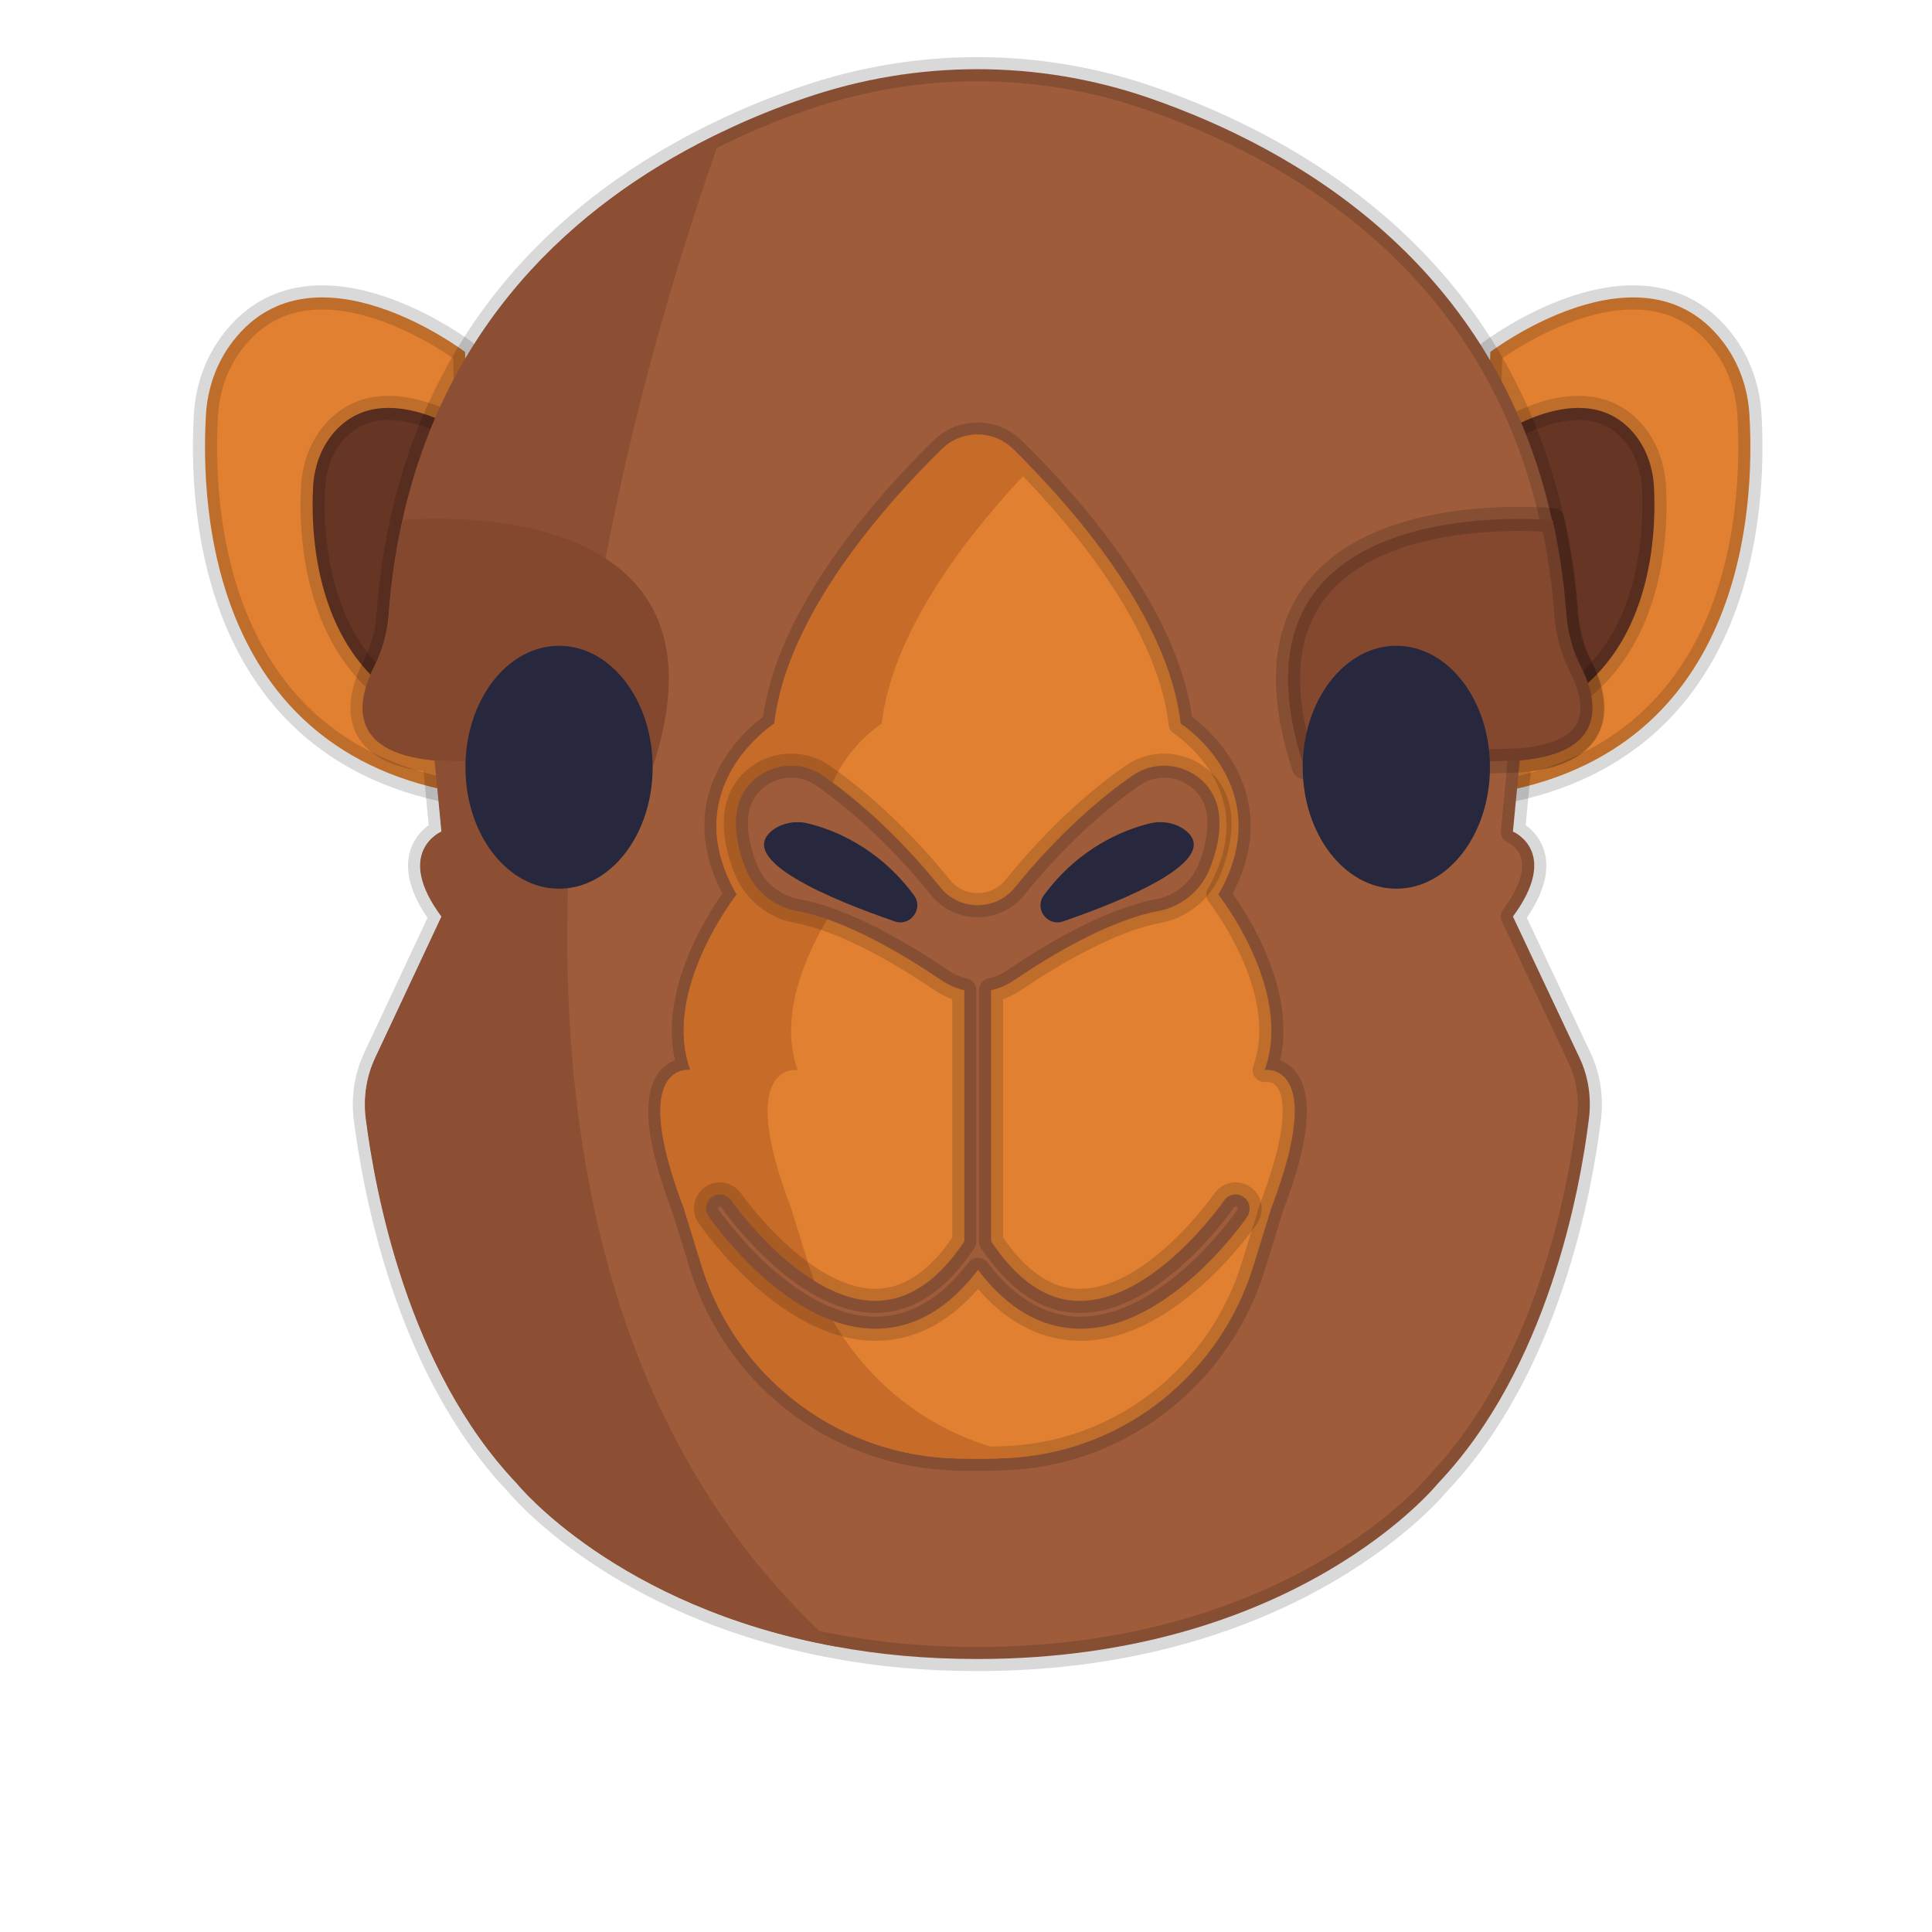
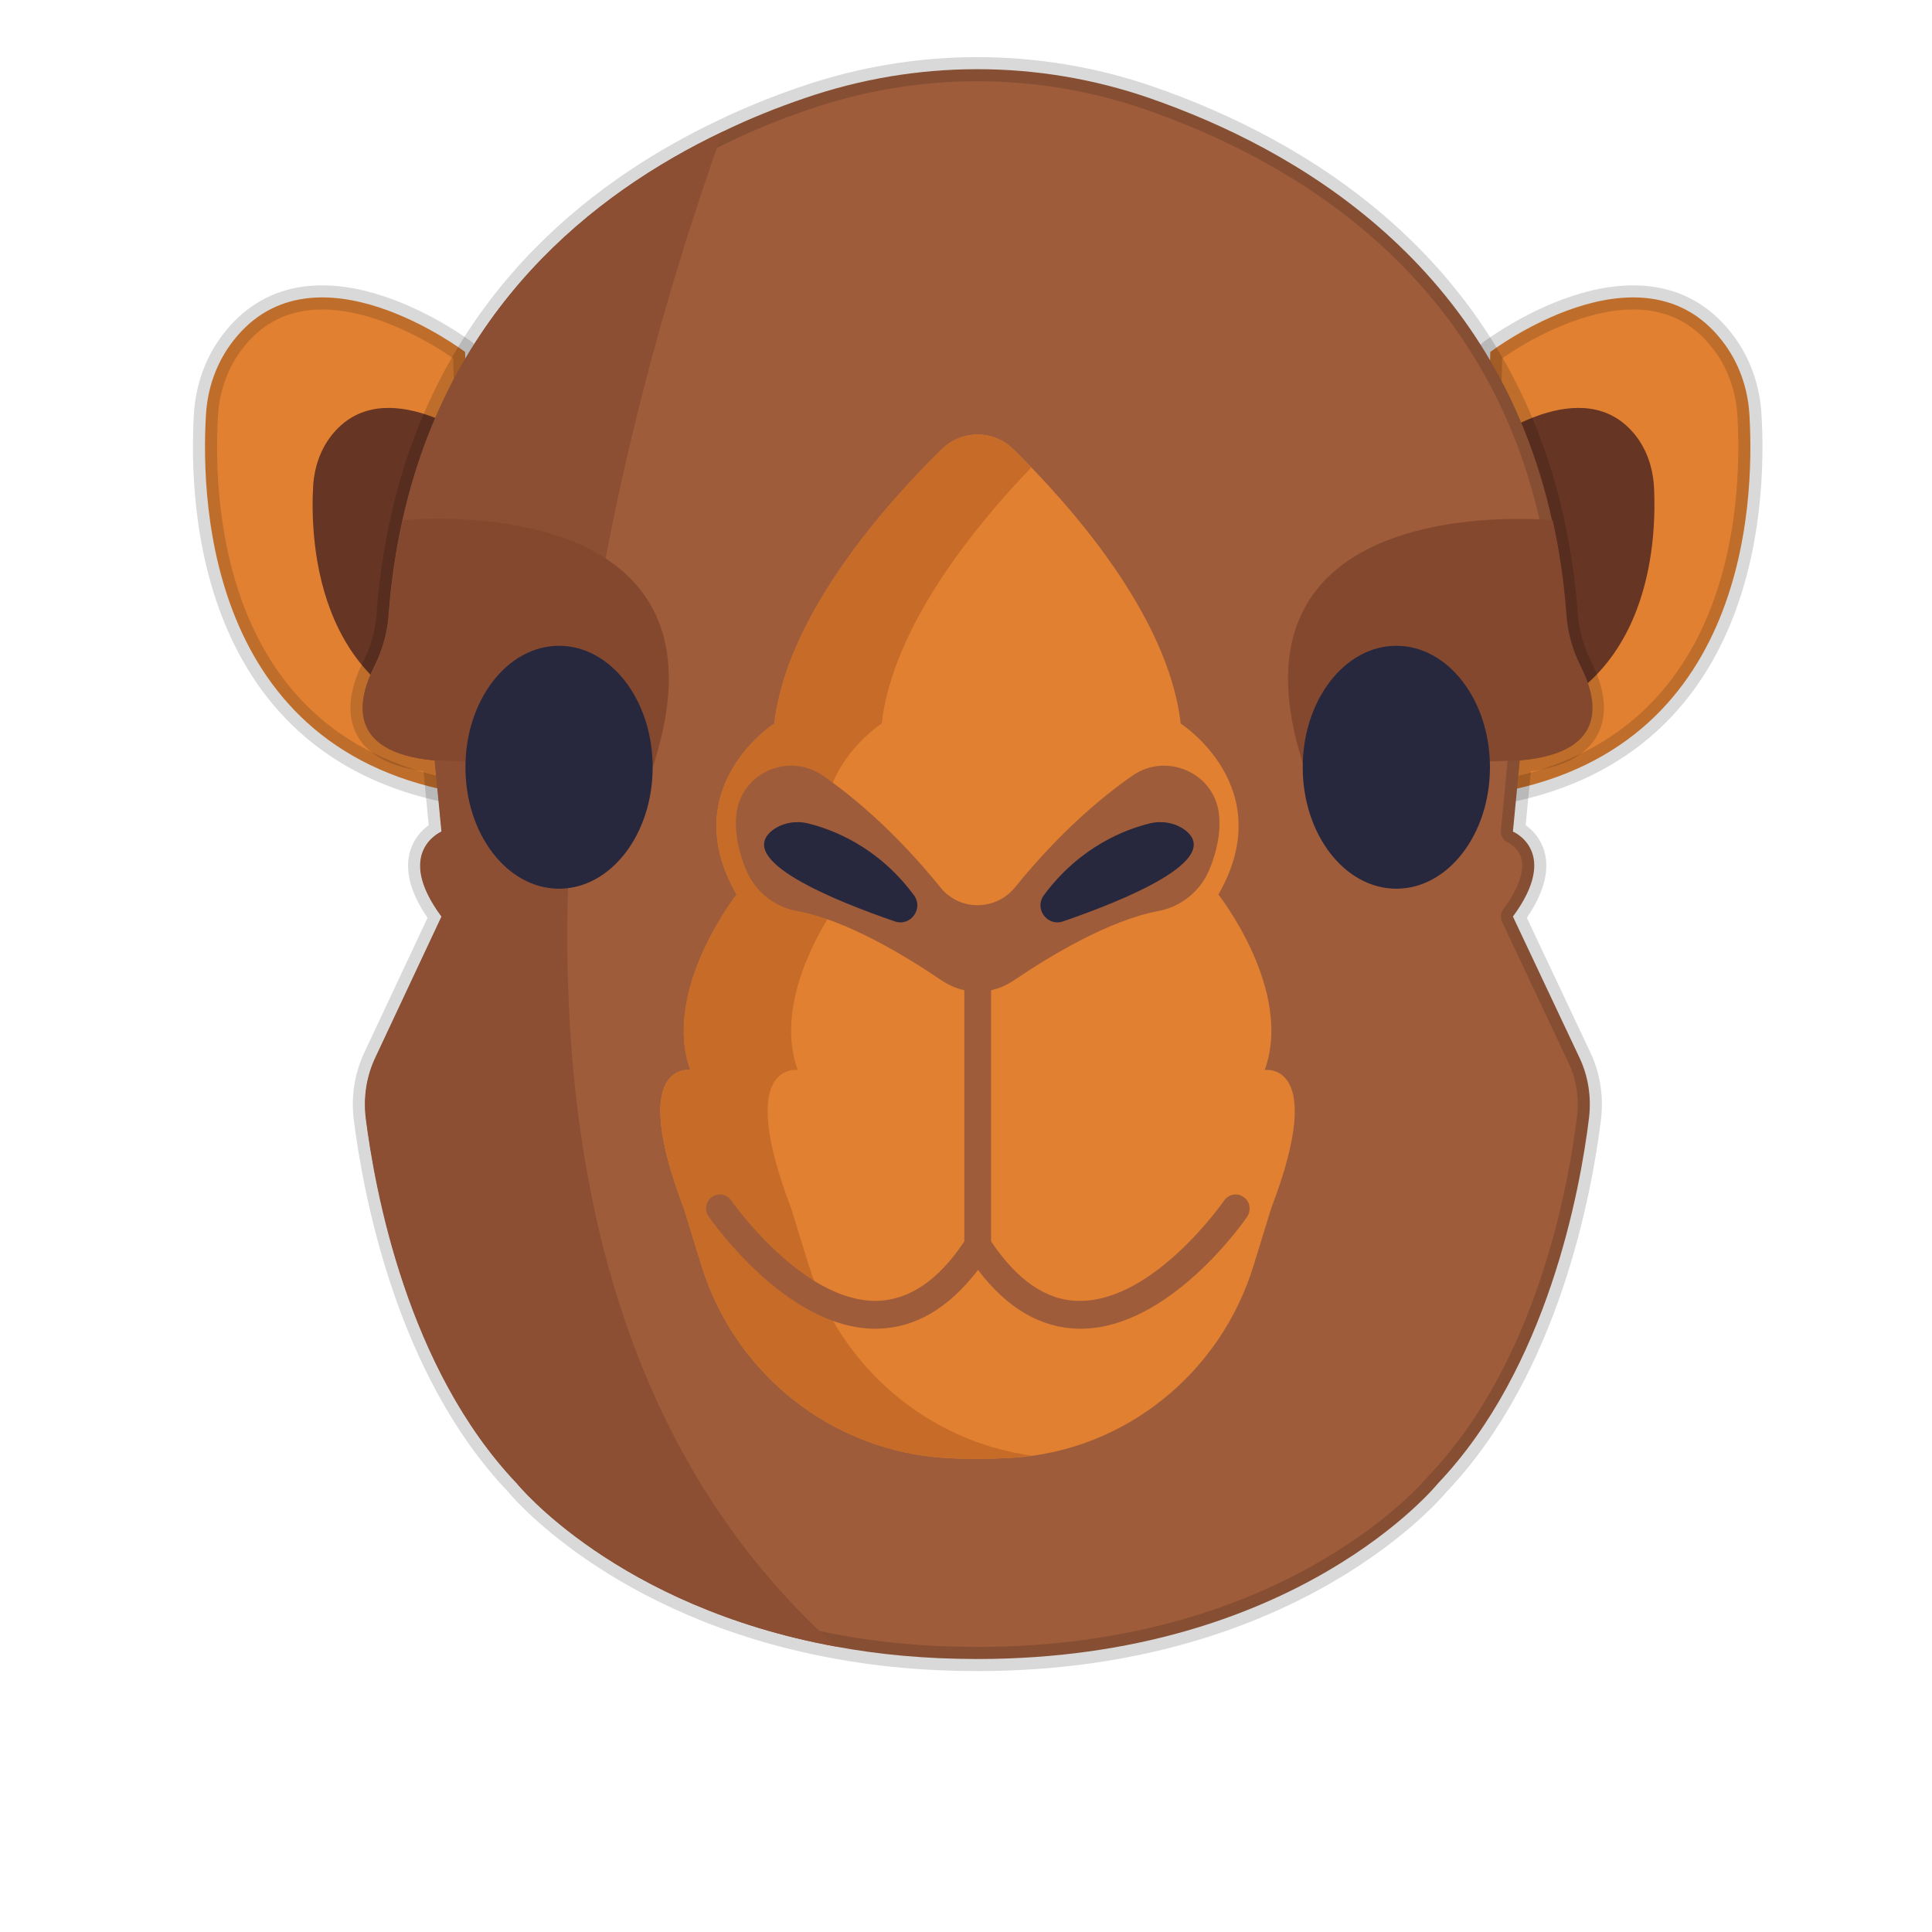
<svg xmlns="http://www.w3.org/2000/svg" id="Layer_1" viewBox="0 0 160 160">
  <defs>
    <style>.cls-1{fill:#663524;}.cls-2{fill:#8c4f34;}.cls-3{fill:#e18031;}.cls-4{fill:#84482f;}.cls-5{fill:#c66b28;}.cls-6{fill:#9e5c3b;}.cls-7{fill:#27273d;}</style>
  </defs>
  <g id="Avatars">
    <g id="Artboard">
      <g id="Animals">
        <g id="Animals_34">
          <path class="cls-3" d="M123.419,29.15s12.494-9.488,19.167-.969c1.42,1.795,2.186,3.989,2.3,6.268.426,7.408-.284,28.606-22.46,31.427l.994-36.727Z" stroke="#000" stroke-opacity="0.15" stroke-width="2" stroke-linejoin="round" />
          <path class="cls-3" d="M38.518,29.15s-12.494-9.488-19.167-.969c-1.42,1.795-2.186,3.989-2.3,6.268-.426,7.408.284,28.606,22.46,31.427l-.994-36.727Z" stroke="#000" stroke-opacity="0.15" stroke-width="2" stroke-linejoin="round" />
-           <path class="cls-1" d="M39.824,36.7s-8.064-6.126-12.38-.627c-.909,1.168-1.391,2.593-1.505,4.046-.284,4.787.199,18.492,14.51,20.315l-.625-23.734Z" stroke="#000" stroke-opacity="0.15" stroke-width="2" stroke-linejoin="round" />
-           <path class="cls-1" d="M123.078,36.7s8.064-6.126,12.38-.627c.909,1.168,1.391,2.593,1.505,4.046.284,4.787-.199,18.492-14.51,20.315l.625-23.734Z" stroke="#000" stroke-opacity="0.15" stroke-width="2" stroke-linejoin="round" />
+           <path class="cls-1" d="M39.824,36.7s-8.064-6.126-12.38-.627c-.909,1.168-1.391,2.593-1.505,4.046-.284,4.787.199,18.492,14.51,20.315l-.625-23.734Z" />
+           <path class="cls-1" d="M123.078,36.7s8.064-6.126,12.38-.627c.909,1.168,1.391,2.593,1.505,4.046.284,4.787-.199,18.492-14.51,20.315l.625-23.734Z" />
          <path class="cls-6" d="M130.802,87.588c.738,1.539.994,3.277.795,4.986-.738,6.012-3.436,20.742-12.522,30.287,0,0-11.727,14.531-38.134,14.531-4.288,0-8.178-.37-11.699-1.026-18.201-3.305-26.436-13.505-26.436-13.505-9.086-9.545-11.756-24.276-12.522-30.287-.199-1.71.057-3.419.795-4.986l5.48-11.682c-3.975-5.357,0-7.038,0-7.038l-.568-5.898c-7.496-.655-6.304-5.214-4.998-7.778.681-1.339,1.079-2.792,1.193-4.302.199-2.764.596-5.357,1.136-7.807,3.862-17.437,15.617-26.982,26.493-32.168,2.357-1.14,4.657-2.051,6.843-2.792,9.257-3.191,19.309-3.191,28.537,0,12.238,4.245,28.651,13.762,33.336,34.96.54,2.45.937,5.043,1.136,7.807.114,1.51.511,2.963,1.193,4.302,1.306,2.564,2.499,7.123-4.998,7.778h0l-.568,5.898s3.975,1.653,0,7.038l5.509,11.682Z" stroke="#000" stroke-opacity="0.15" stroke-width="2" stroke-linejoin="round" />
          <path class="cls-2" d="M69.27,136.367c-18.201-3.305-26.436-13.505-26.436-13.505-9.086-9.545-11.756-24.276-12.522-30.287-.199-1.71.057-3.419.795-4.986l5.48-11.682c-3.975-5.357,0-7.038,0-7.038l-.568-5.898c-7.496-.655-6.304-5.214-4.998-7.778.681-1.339,1.079-2.792,1.193-4.302.199-2.764.596-5.357,1.136-7.807,3.862-17.437,15.617-26.982,26.493-32.168-8.689,24.247-28.225,91.831,9.427,125.452Z" />
-           <path class="cls-3" d="M104.735,88.613c2.414-6.61-3.833-14.531-3.833-14.531,5.111-8.89-3.123-14.161-3.123-14.161-1.022-9.032-9.342-18.292-13.885-22.737-1.647-1.596-4.231-1.596-5.878,0-4.543,4.445-12.863,13.733-13.885,22.737,0,0-8.235,5.271-3.123,14.161,0,0-6.219,7.921-3.833,14.531,0,0-5.225-.798-.54,11.454l1.448,4.701c2.783,9.061,10.875,15.443,20.331,15.984.823.057,1.675.057,2.556.057,1.022,0,2.016-.028,2.925-.085,9.285-.598,17.207-7.009,19.933-15.956l1.448-4.701c4.685-12.252-.54-11.454-.54-11.454Z" stroke="#000" stroke-opacity="0.15" stroke-width="2" stroke-linejoin="round" />
+           <path class="cls-3" d="M104.735,88.613c2.414-6.61-3.833-14.531-3.833-14.531,5.111-8.89-3.123-14.161-3.123-14.161-1.022-9.032-9.342-18.292-13.885-22.737-1.647-1.596-4.231-1.596-5.878,0-4.543,4.445-12.863,13.733-13.885,22.737,0,0-8.235,5.271-3.123,14.161,0,0-6.219,7.921-3.833,14.531,0,0-5.225-.798-.54,11.454l1.448,4.701c2.783,9.061,10.875,15.443,20.331,15.984.823.057,1.675.057,2.556.057,1.022,0,2.016-.028,2.925-.085,9.285-.598,17.207-7.009,19.933-15.956l1.448-4.701c4.685-12.252-.54-11.454-.54-11.454Z" />
          <path class="cls-5" d="M85.455,120.553c-.511.057-1.051.114-1.562.171-.937.057-1.902.085-2.925.085-.88,0-1.732-.028-2.556-.057-9.427-.541-17.548-6.924-20.331-15.984l-1.448-4.701c-4.657-12.252.54-11.454.54-11.454-2.414-6.61,3.833-14.531,3.833-14.531-5.111-8.89,3.123-14.161,3.123-14.161,1.022-9.032,9.342-18.292,13.885-22.737,1.647-1.596,4.231-1.596,5.878,0,.454.456.994.969,1.505,1.539-4.657,4.844-11.443,13.135-12.38,21.198,0,0-8.235,5.271-3.123,14.161,0,0-6.219,7.921-3.833,14.531,0,0-5.225-.798-.54,11.454l1.448,4.701c2.641,8.462,9.853,14.588,18.485,15.785Z" />
-           <path class="cls-6" d="M102.975,99.127c-.511-.37-1.221-.228-1.59.285-.057.085-5.849,8.434-12.068,8.32-2.669-.028-5.083-1.71-7.241-4.929v-20.799c.681-.142,1.306-.427,1.902-.826,3.067-2.08,7.894-4.958,11.926-5.727,1.902-.342,3.521-1.653,4.259-3.448.568-1.396.994-3.077.767-4.73-.483-3.334-4.373-4.958-7.127-3.049-2.385,1.653-5.935,4.559-9.768,9.289-1.59,1.937-4.572,1.937-6.133,0-3.833-4.73-7.383-7.636-9.768-9.289-2.783-1.909-6.644-.285-7.127,3.049-.227,1.653.199,3.334.767,4.73.738,1.795,2.328,3.106,4.259,3.448,4.032.741,8.859,3.647,11.926,5.727.596.399,1.249.684,1.902.826v20.799c-2.13,3.22-4.572,4.872-7.241,4.929h-.114c-6.133,0-11.869-8.206-11.954-8.32-.369-.513-1.051-.655-1.59-.285-.511.37-.653,1.054-.284,1.596.256.37,6.474,9.317,13.828,9.317h.142c3.123-.057,5.906-1.681,8.348-4.872,2.414,3.191,5.225,4.815,8.348,4.872h.142c7.354,0,13.573-8.918,13.828-9.317.312-.541.199-1.254-.341-1.596Z" stroke="#000" stroke-opacity="0.15" stroke-width="2" stroke-linejoin="round" />
+           <path class="cls-6" d="M102.975,99.127c-.511-.37-1.221-.228-1.59.285-.057.085-5.849,8.434-12.068,8.32-2.669-.028-5.083-1.71-7.241-4.929v-20.799c.681-.142,1.306-.427,1.902-.826,3.067-2.08,7.894-4.958,11.926-5.727,1.902-.342,3.521-1.653,4.259-3.448.568-1.396.994-3.077.767-4.73-.483-3.334-4.373-4.958-7.127-3.049-2.385,1.653-5.935,4.559-9.768,9.289-1.59,1.937-4.572,1.937-6.133,0-3.833-4.73-7.383-7.636-9.768-9.289-2.783-1.909-6.644-.285-7.127,3.049-.227,1.653.199,3.334.767,4.73.738,1.795,2.328,3.106,4.259,3.448,4.032.741,8.859,3.647,11.926,5.727.596.399,1.249.684,1.902.826v20.799c-2.13,3.22-4.572,4.872-7.241,4.929h-.114c-6.133,0-11.869-8.206-11.954-8.32-.369-.513-1.051-.655-1.59-.285-.511.37-.653,1.054-.284,1.596.256.37,6.474,9.317,13.828,9.317h.142c3.123-.057,5.906-1.681,8.348-4.872,2.414,3.191,5.225,4.815,8.348,4.872h.142c7.354,0,13.573-8.918,13.828-9.317.312-.541.199-1.254-.341-1.596Z" />
          <path class="cls-4" d="M54.05,63.54l-18.031-.57c-7.496-.655-6.304-5.214-4.998-7.778.681-1.339,1.079-2.792,1.193-4.302.199-2.764.596-5.357,1.136-7.807h0s28.452-2.963,20.7,20.458Z" />
-           <path class="cls-4" d="M125.918,62.97h0l-17.917.57c-7.439-22.538,18.627-20.629,20.586-20.458.54,2.45.937,5.043,1.136,7.807.114,1.51.511,2.963,1.193,4.302,1.306,2.564,2.499,7.123-4.998,7.778Z" stroke="#000" stroke-opacity="0.15" stroke-width="2" stroke-linejoin="round" />
+           <path class="cls-4" d="M125.918,62.97h0l-17.917.57c-7.439-22.538,18.627-20.629,20.586-20.458.54,2.45.937,5.043,1.136,7.807.114,1.51.511,2.963,1.193,4.302,1.306,2.564,2.499,7.123-4.998,7.778Z" />
          <ellipse class="cls-7" cx="46.298" cy="63.54" rx="7.752" ry="10.058" />
          <ellipse class="cls-7" cx="115.639" cy="63.54" rx="7.752" ry="10.058" />
          <path class="cls-7" d="M66.885,68.184c1.988.484,5.793,1.881,8.802,5.955.823,1.111-.284,2.621-1.59,2.165-5.054-1.738-13.346-5.1-10.08-7.579.823-.598,1.902-.769,2.868-.541Z" />
          <path class="cls-7" d="M95.251,68.184c-1.988.484-5.793,1.881-8.802,5.955-.823,1.111.284,2.621,1.59,2.165,5.054-1.738,13.346-5.1,10.08-7.579-.823-.598-1.902-.769-2.868-.541Z" />
        </g>
      </g>
    </g>
  </g>
</svg>
